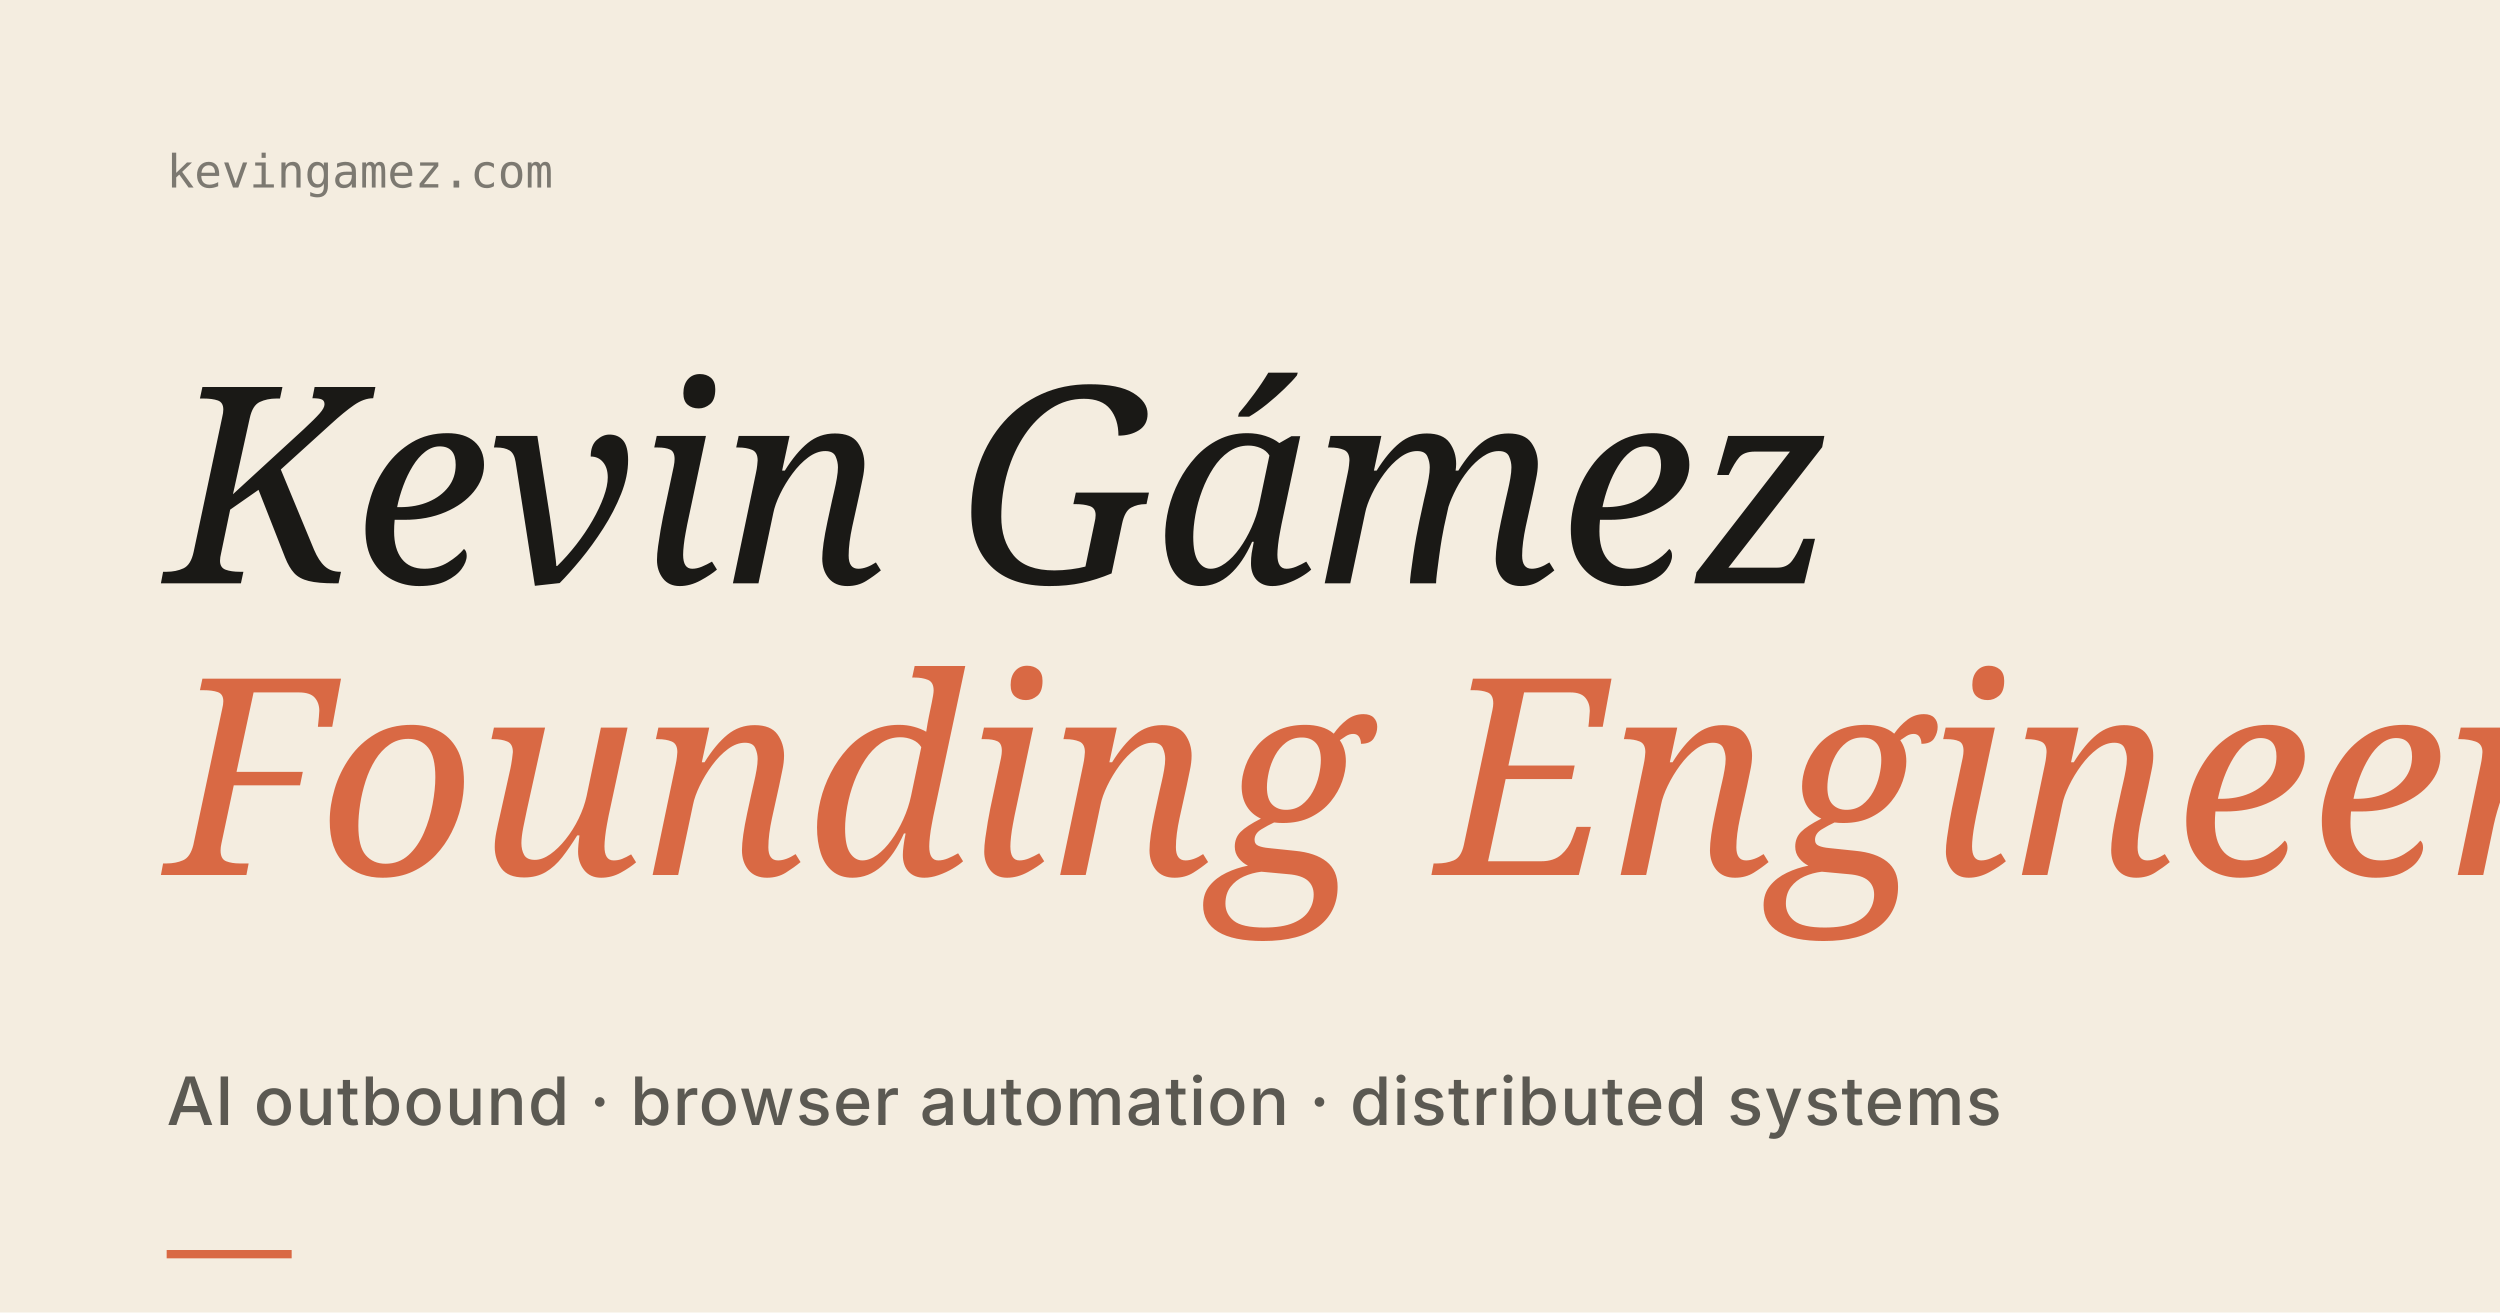
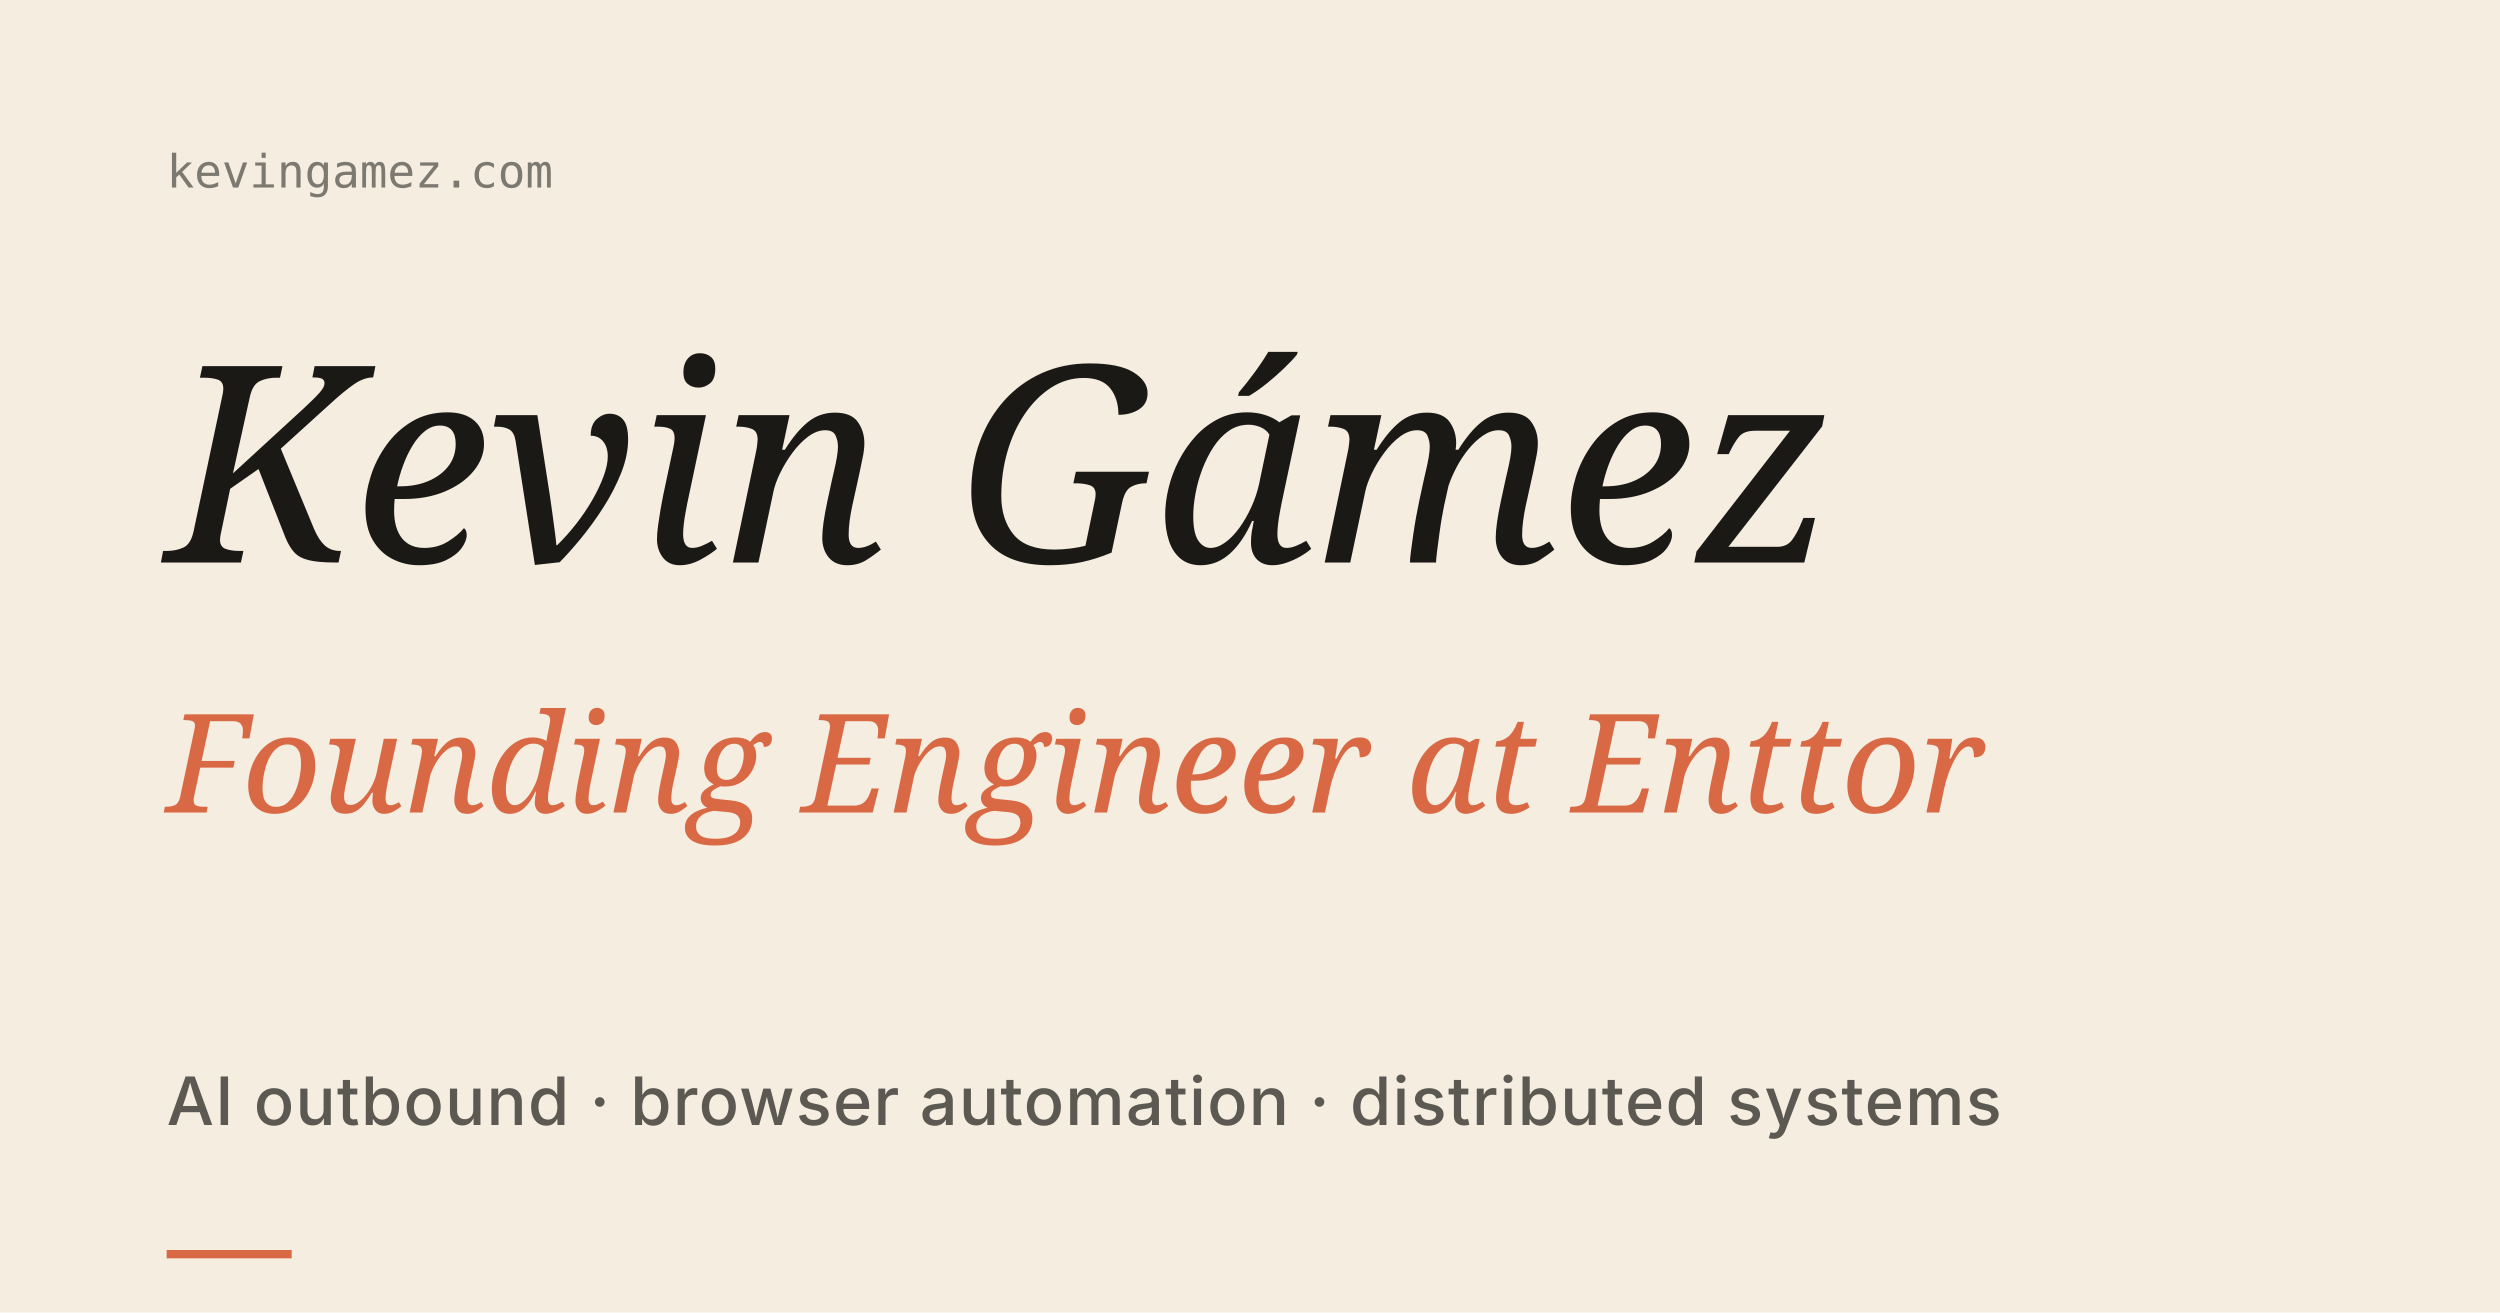
<svg xmlns="http://www.w3.org/2000/svg" viewBox="0 0 1200 630" width="1200" height="630">
  <defs>
    <style>
      .cream { fill: #f4ede0; }
      .ink { fill: #1a1916; }
      .coral { fill: #d96944; }
      .name { font-family: 'Instrument Serif', 'Georgia', serif; font-size: 132px; font-style: italic; }
+       .tag { font-family: 'Instrument Serif', 'Georgia', serif; font-size: 66px; font-style: italic; }
      .sub { font-family: 'Inter', 'Helvetica Neue', sans-serif; font-size: 32px; font-weight: 500; letter-spacing: 0.02em; }
      .meta { font-family: 'JetBrains Mono', 'Menlo', monospace; font-size: 22px; }
    </style>
  </defs>
  <rect width="1200" height="630" class="cream" />
  <g transform="translate(80, 90)">
    <text class="meta ink" opacity="0.55">kevingamez.com</text>
  </g>
-   <g transform="translate(80, 280)">
+   <g transform="translate(80, 270)">
    <text class="name ink">Kevin Gámez</text>
-     <text class="name coral" y="140">Founding Engineer at Enttor</text>
+     <text class="tag coral" y="120">Founding Engineer at Enttor</text>
  </g>
  <g transform="translate(80, 540)">
    <text class="sub ink" opacity="0.7">AI outbound · browser automation · distributed systems</text>
  </g>
  <rect x="80" y="600" width="60" height="4" class="coral" />
</svg>
